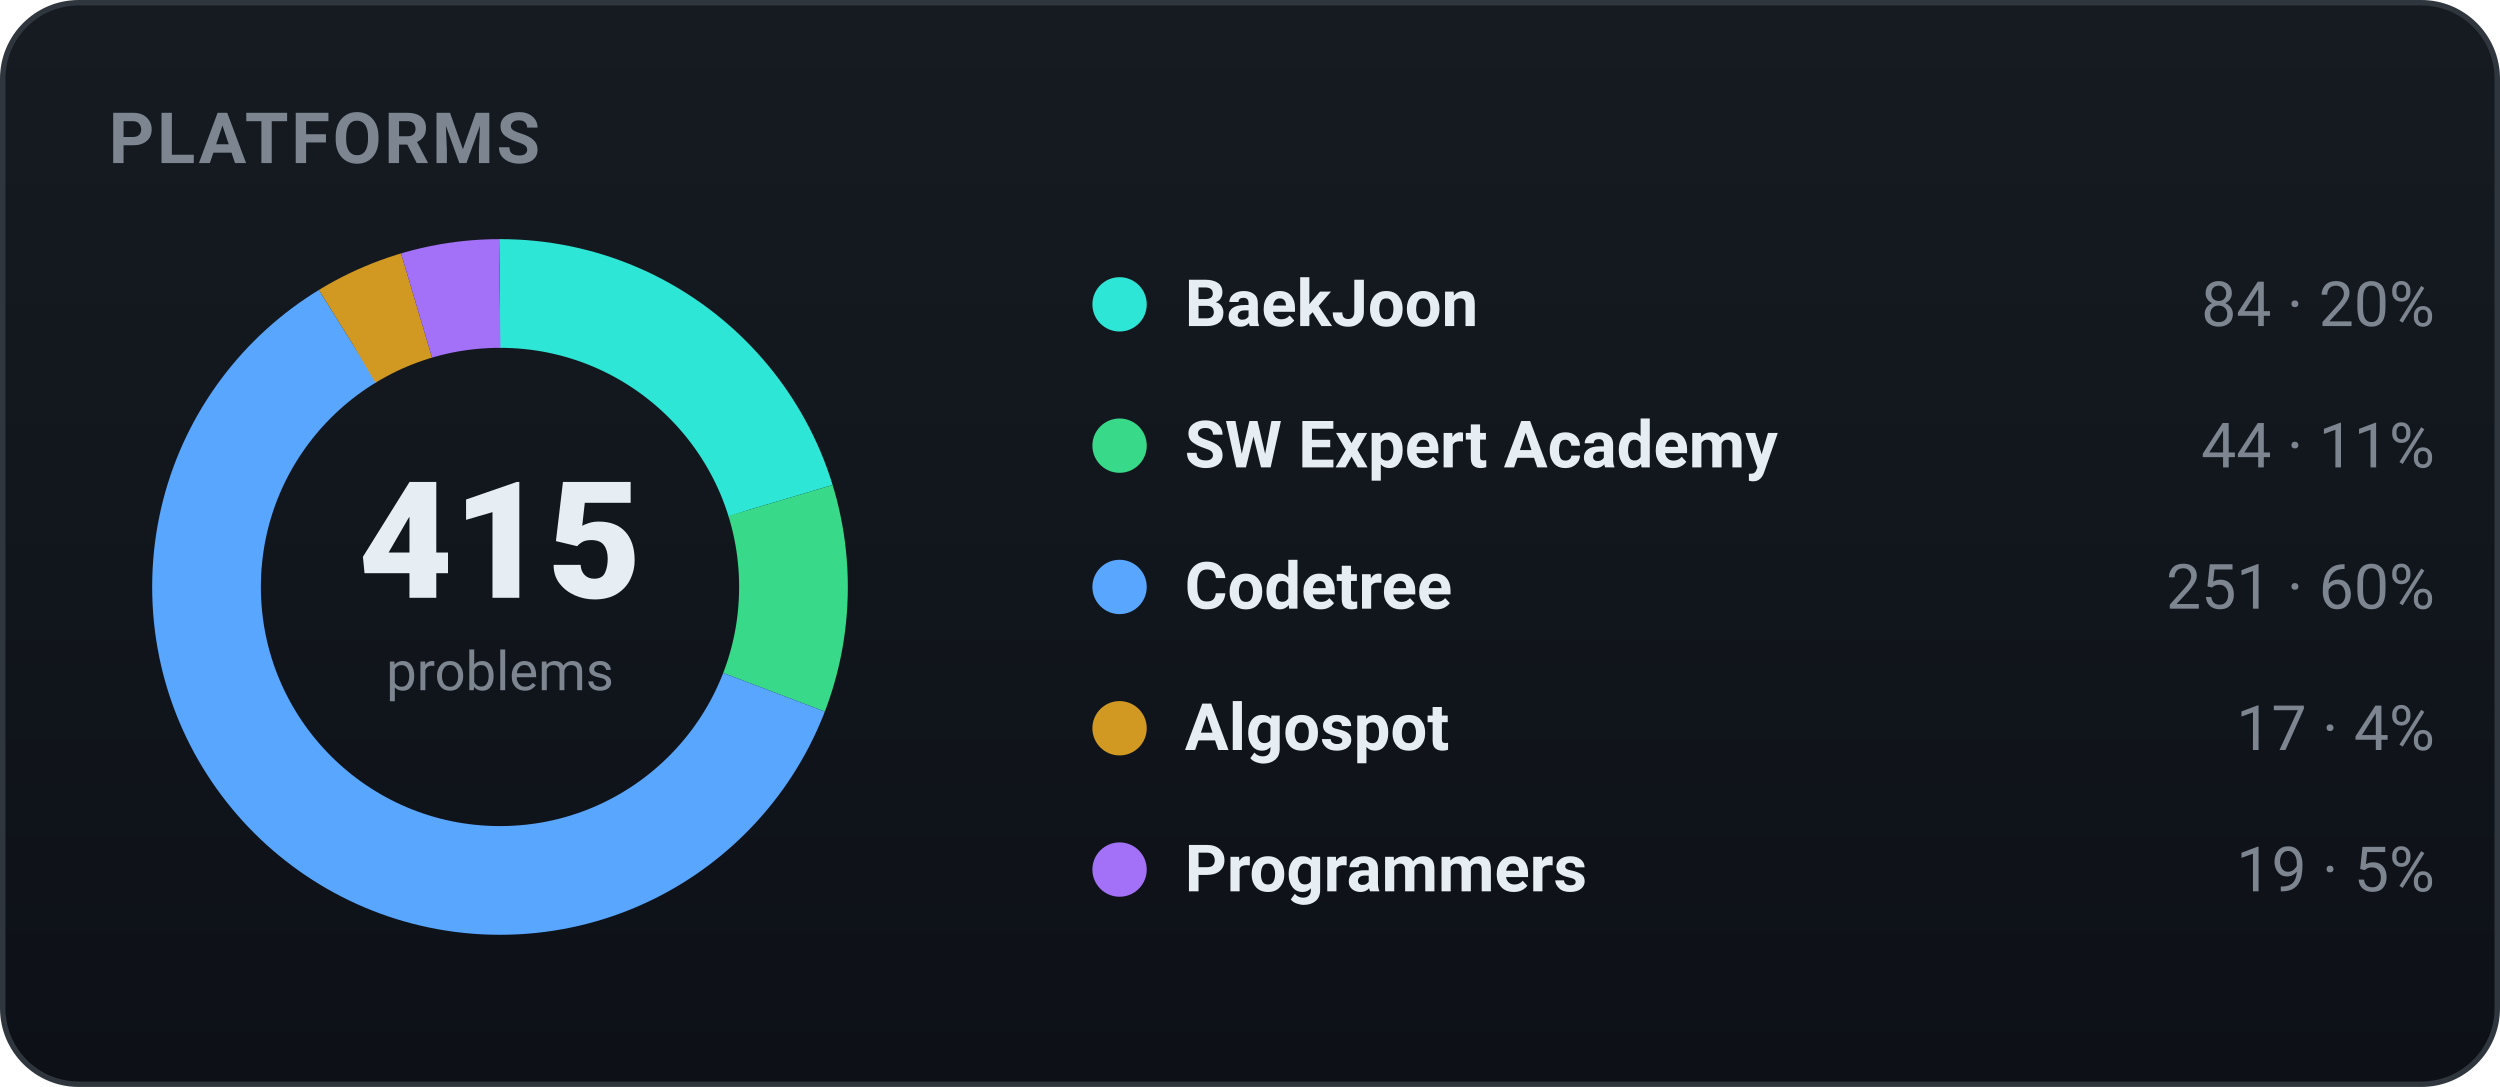
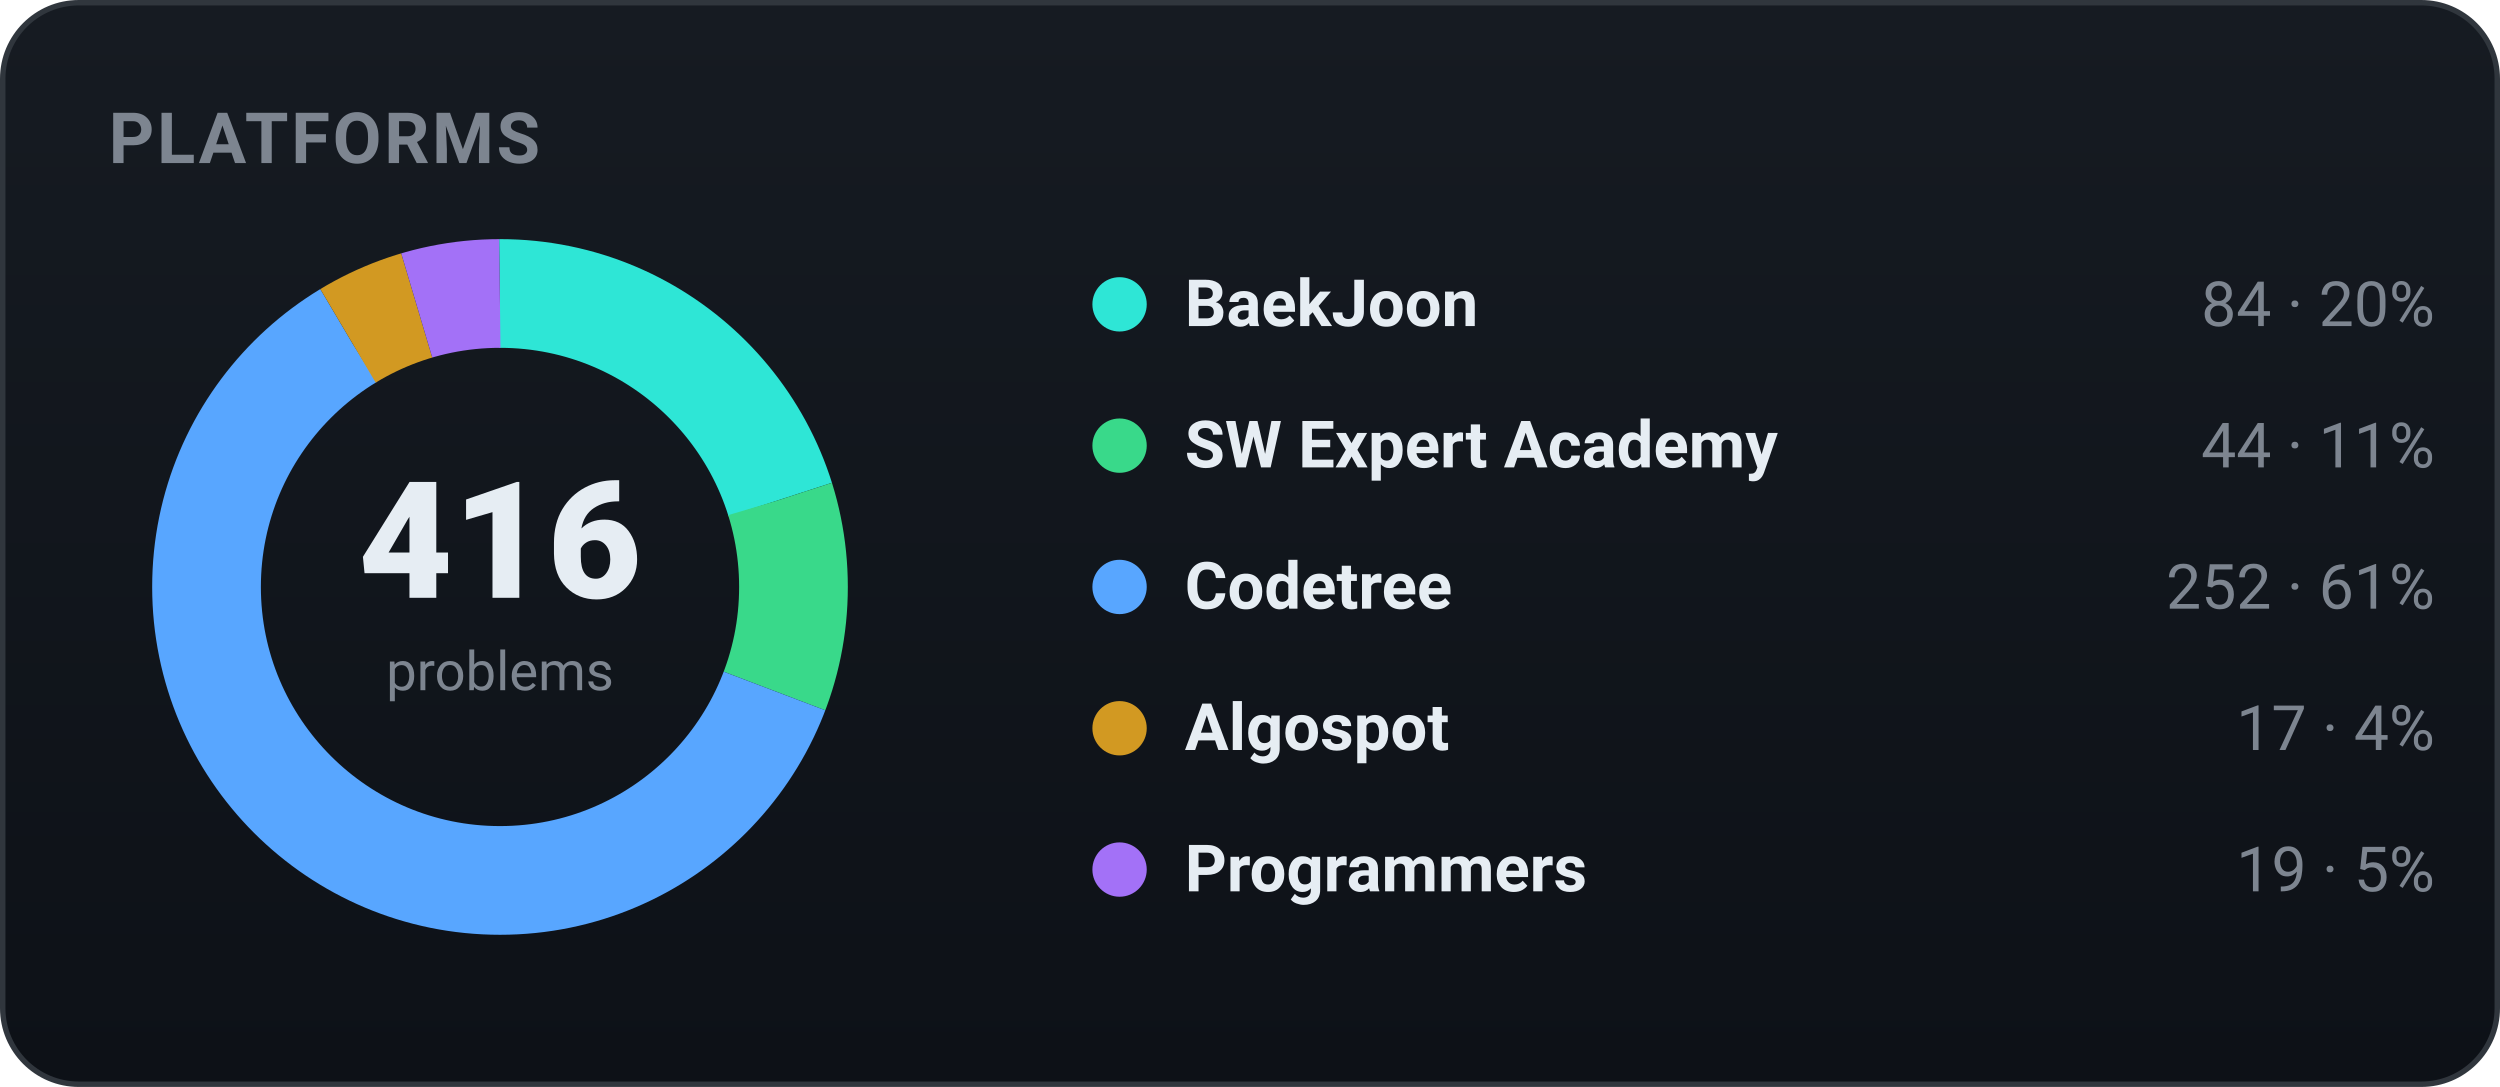
<svg xmlns="http://www.w3.org/2000/svg" width="460" height="200" viewBox="0 0 460 200" role="img" font-family="-apple-system,BlinkMacSystemFont,'Segoe UI',Roboto,'Apple SD Gothic Neo','Malgun Gothic',sans-serif">
  <defs>
    <linearGradient id="bgg" x1="0" y1="0" x2="0" y2="1">
      <stop offset="0" stop-color="#161b22" />
      <stop offset="1" stop-color="#0d1117" />
    </linearGradient>
  </defs>
  <rect x="0.5" y="0.5" width="459" height="199" rx="14" fill="url(#bgg)" stroke="#30363d" />
  <text x="20" y="30" font-family="-apple-system,BlinkMacSystemFont,'Segoe UI',Roboto,'Apple SD Gothic Neo','Malgun Gothic',sans-serif" font-size="13" font-weight="700" fill="#7d8590" letter-spacing="0.5">PLATFORMS</text>
-   <circle cx="92" cy="108" r="54" fill="none" stroke="#2ee6d6" stroke-width="20" stroke-dasharray="68.68 270.62" stroke-dashoffset="-0.00" transform="rotate(-90 92 108)" />
-   <circle cx="92" cy="108" r="54" fill="none" stroke="#39d98a" stroke-width="20" stroke-dasharray="35.97 303.32" stroke-dashoffset="-68.68" transform="rotate(-90 92 108)" />
-   <circle cx="92" cy="108" r="54" fill="none" stroke="#58a6ff" stroke-width="20" stroke-dasharray="205.21 134.08" stroke-dashoffset="-104.65" transform="rotate(-90 92 108)" />
-   <circle cx="92" cy="108" r="54" fill="none" stroke="#d29922" stroke-width="20" stroke-dasharray="13.90 325.39" stroke-dashoffset="-309.86" transform="rotate(-90 92 108)" />
-   <circle cx="92" cy="108" r="54" fill="none" stroke="#a371f7" stroke-width="20" stroke-dasharray="15.53 323.76" stroke-dashoffset="-323.76" transform="rotate(-90 92 108)" />
-   <text x="92" y="110" text-anchor="middle" font-size="30" font-weight="800" fill="#e6edf3">415</text>
+   <circle cx="92" cy="108" r="54" fill="none" stroke="#2ee6d6" stroke-width="20" stroke-dasharray="68.51 270.78" stroke-dashoffset="-0.00" transform="rotate(-90 92 108)" />
+   <circle cx="92" cy="108" r="54" fill="none" stroke="#39d98a" stroke-width="20" stroke-dasharray="35.89 303.41" stroke-dashoffset="-68.51" transform="rotate(-90 92 108)" />
+   <circle cx="92" cy="108" r="54" fill="none" stroke="#58a6ff" stroke-width="20" stroke-dasharray="205.53 133.76" stroke-dashoffset="-104.40" transform="rotate(-90 92 108)" />
+   <circle cx="92" cy="108" r="54" fill="none" stroke="#d29922" stroke-width="20" stroke-dasharray="13.87 325.43" stroke-dashoffset="-309.93" transform="rotate(-90 92 108)" />
+   <circle cx="92" cy="108" r="54" fill="none" stroke="#a371f7" stroke-width="20" stroke-dasharray="15.50 323.80" stroke-dashoffset="-323.80" transform="rotate(-90 92 108)" />
+   <text x="92" y="110" text-anchor="middle" font-size="30" font-weight="800" fill="#e6edf3">416</text>
  <text x="92" y="127" text-anchor="middle" font-size="10" fill="#7d8590">problems</text>
  <circle cx="206" cy="56" r="5" fill="#2ee6d6" />
  <text x="218" y="60" font-size="12" font-weight="600" fill="#e6edf3">BaekJoon</text>
  <text x="448" y="60" text-anchor="end" font-size="11.5" fill="#7d8590">84 · 20%</text>
  <circle cx="206" cy="82" r="5" fill="#39d98a" />
  <text x="218" y="86" font-size="12" font-weight="600" fill="#e6edf3">SW Expert Academy</text>
  <text x="448" y="86" text-anchor="end" font-size="11.5" fill="#7d8590">44 · 11%</text>
  <circle cx="206" cy="108" r="5" fill="#58a6ff" />
  <text x="218" y="112" font-size="12" font-weight="600" fill="#e6edf3">Codetree</text>
-   <text x="448" y="112" text-anchor="end" font-size="11.5" fill="#7d8590">251 · 60%</text>
+   <text x="448" y="112" text-anchor="end" font-size="11.5" fill="#7d8590">252 · 61%</text>
  <circle cx="206" cy="134" r="5" fill="#d29922" />
  <text x="218" y="138" font-size="12" font-weight="600" fill="#e6edf3">Algospot</text>
  <text x="448" y="138" text-anchor="end" font-size="11.5" fill="#7d8590">17 · 4%</text>
  <circle cx="206" cy="160" r="5" fill="#a371f7" />
  <text x="218" y="164" font-size="12" font-weight="600" fill="#e6edf3">Programmers</text>
  <text x="448" y="164" text-anchor="end" font-size="11.5" fill="#7d8590">19 · 5%</text>
</svg>
